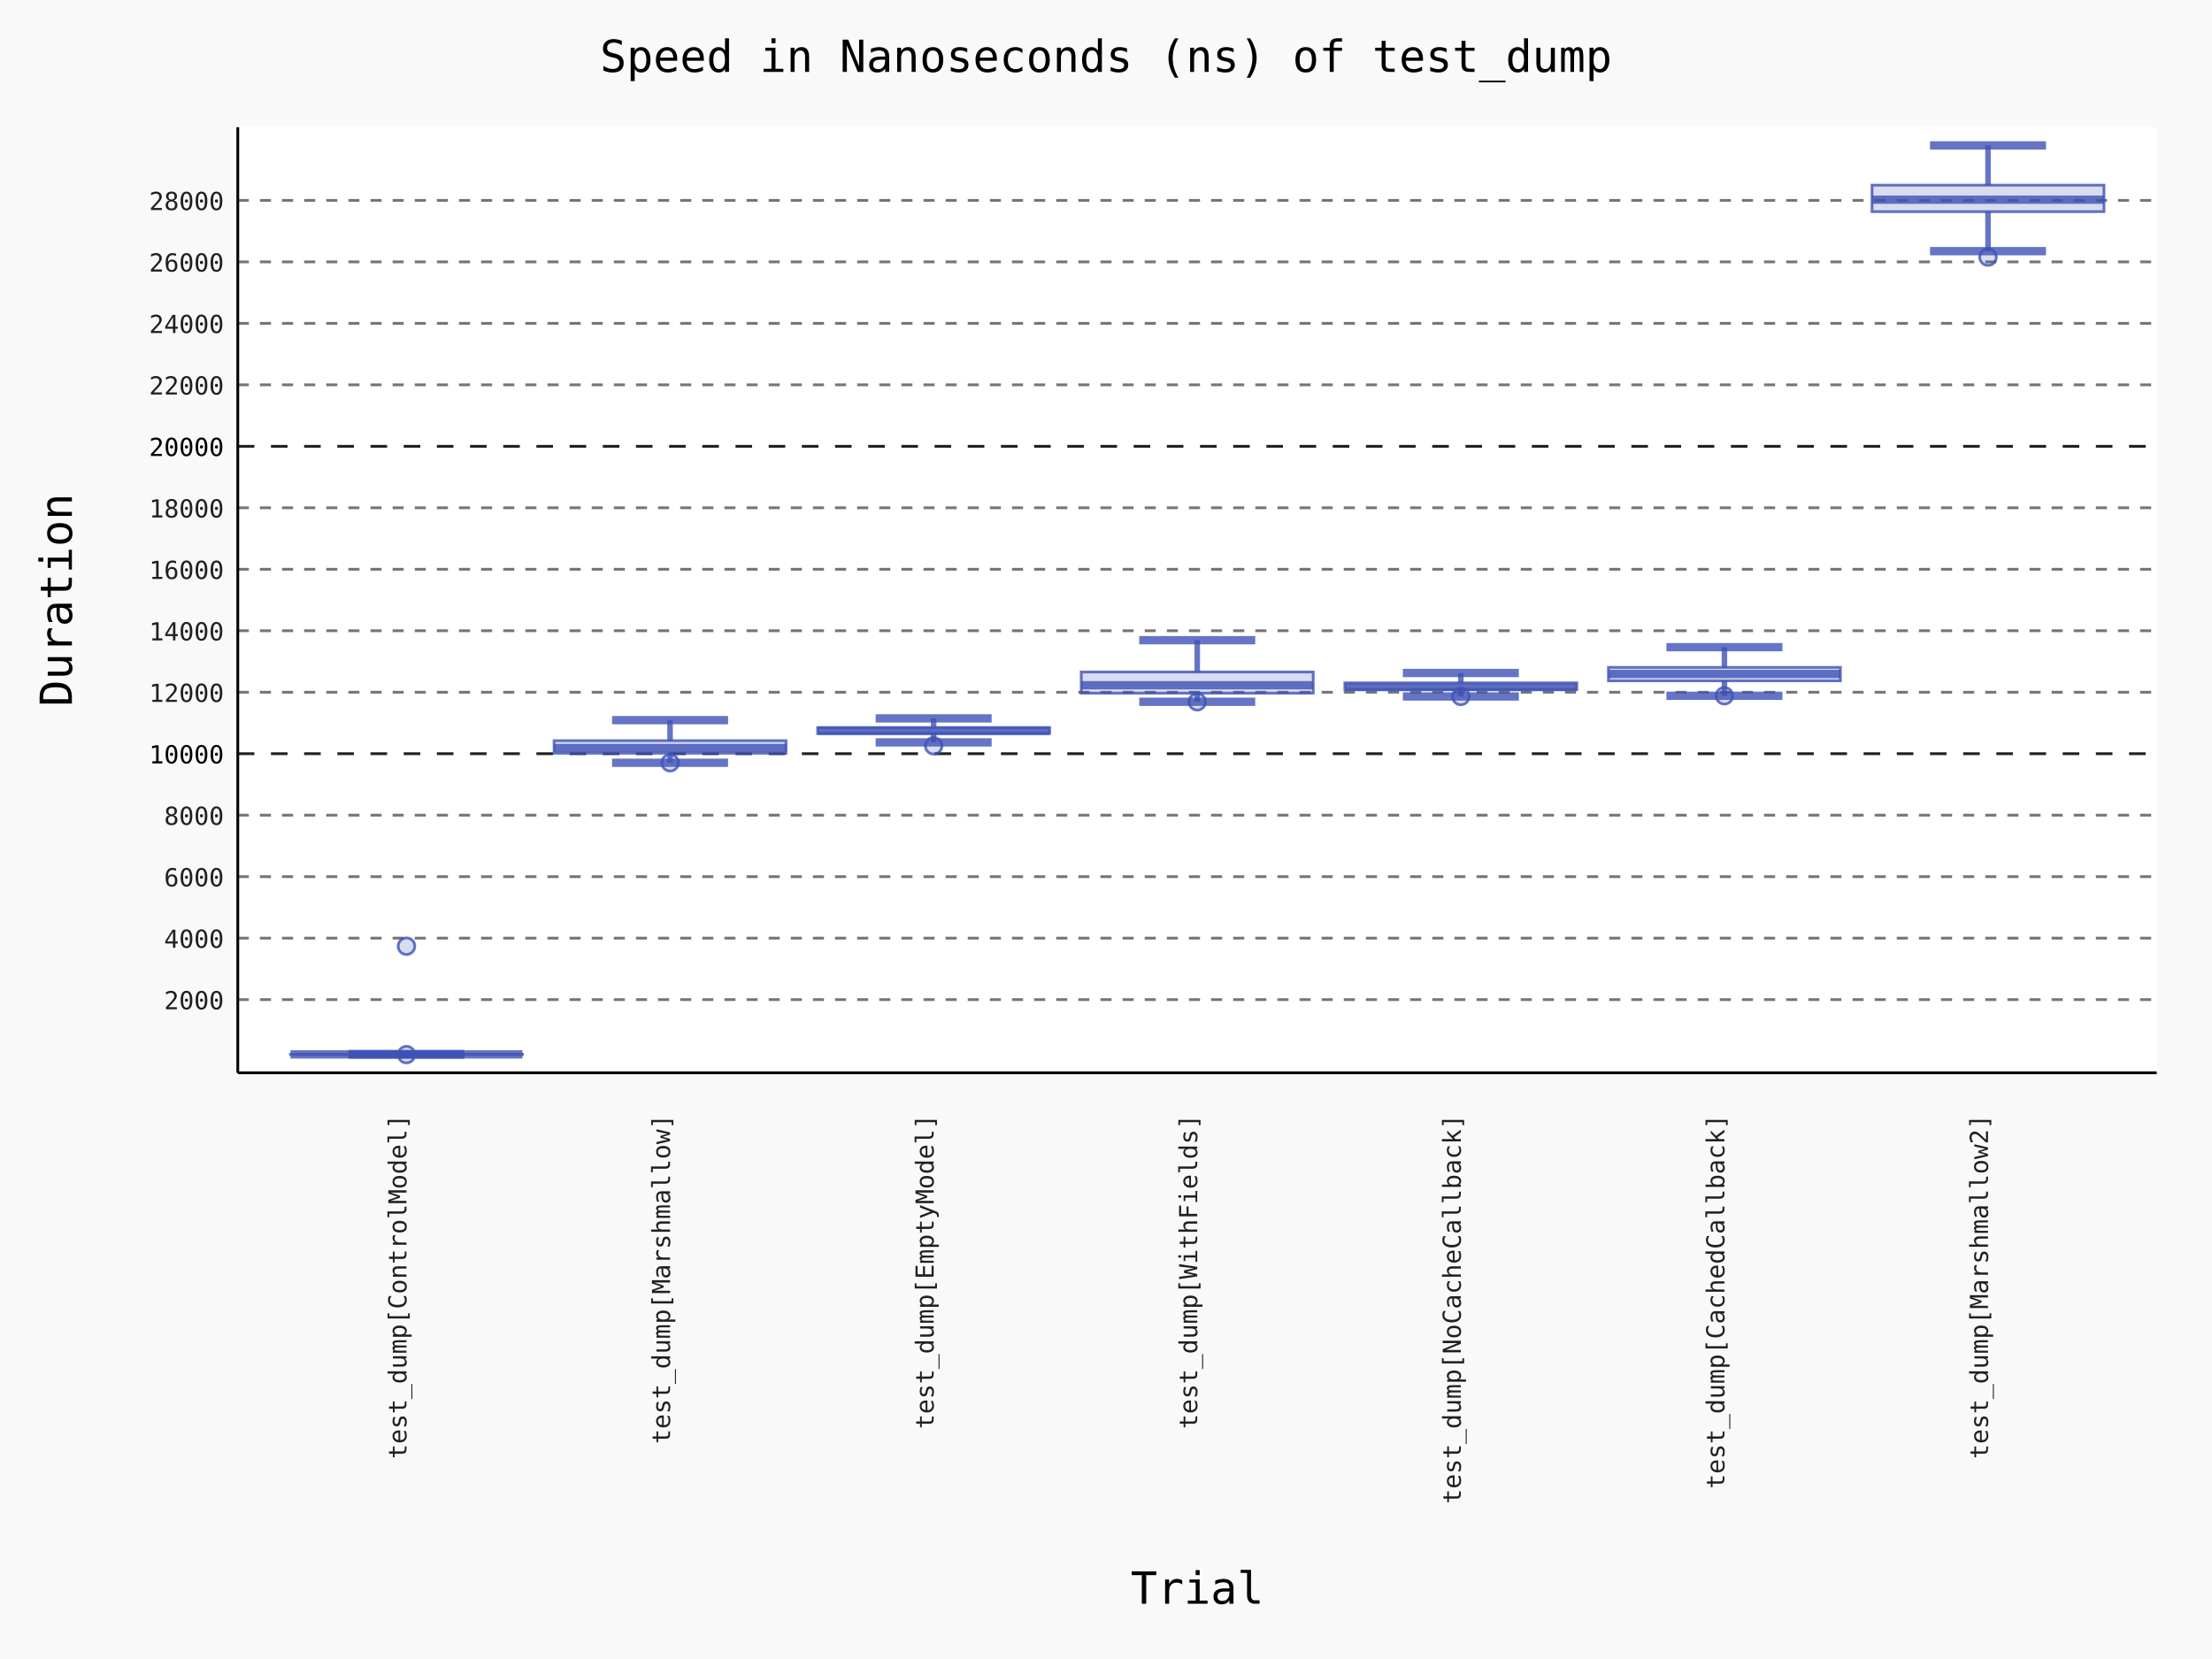
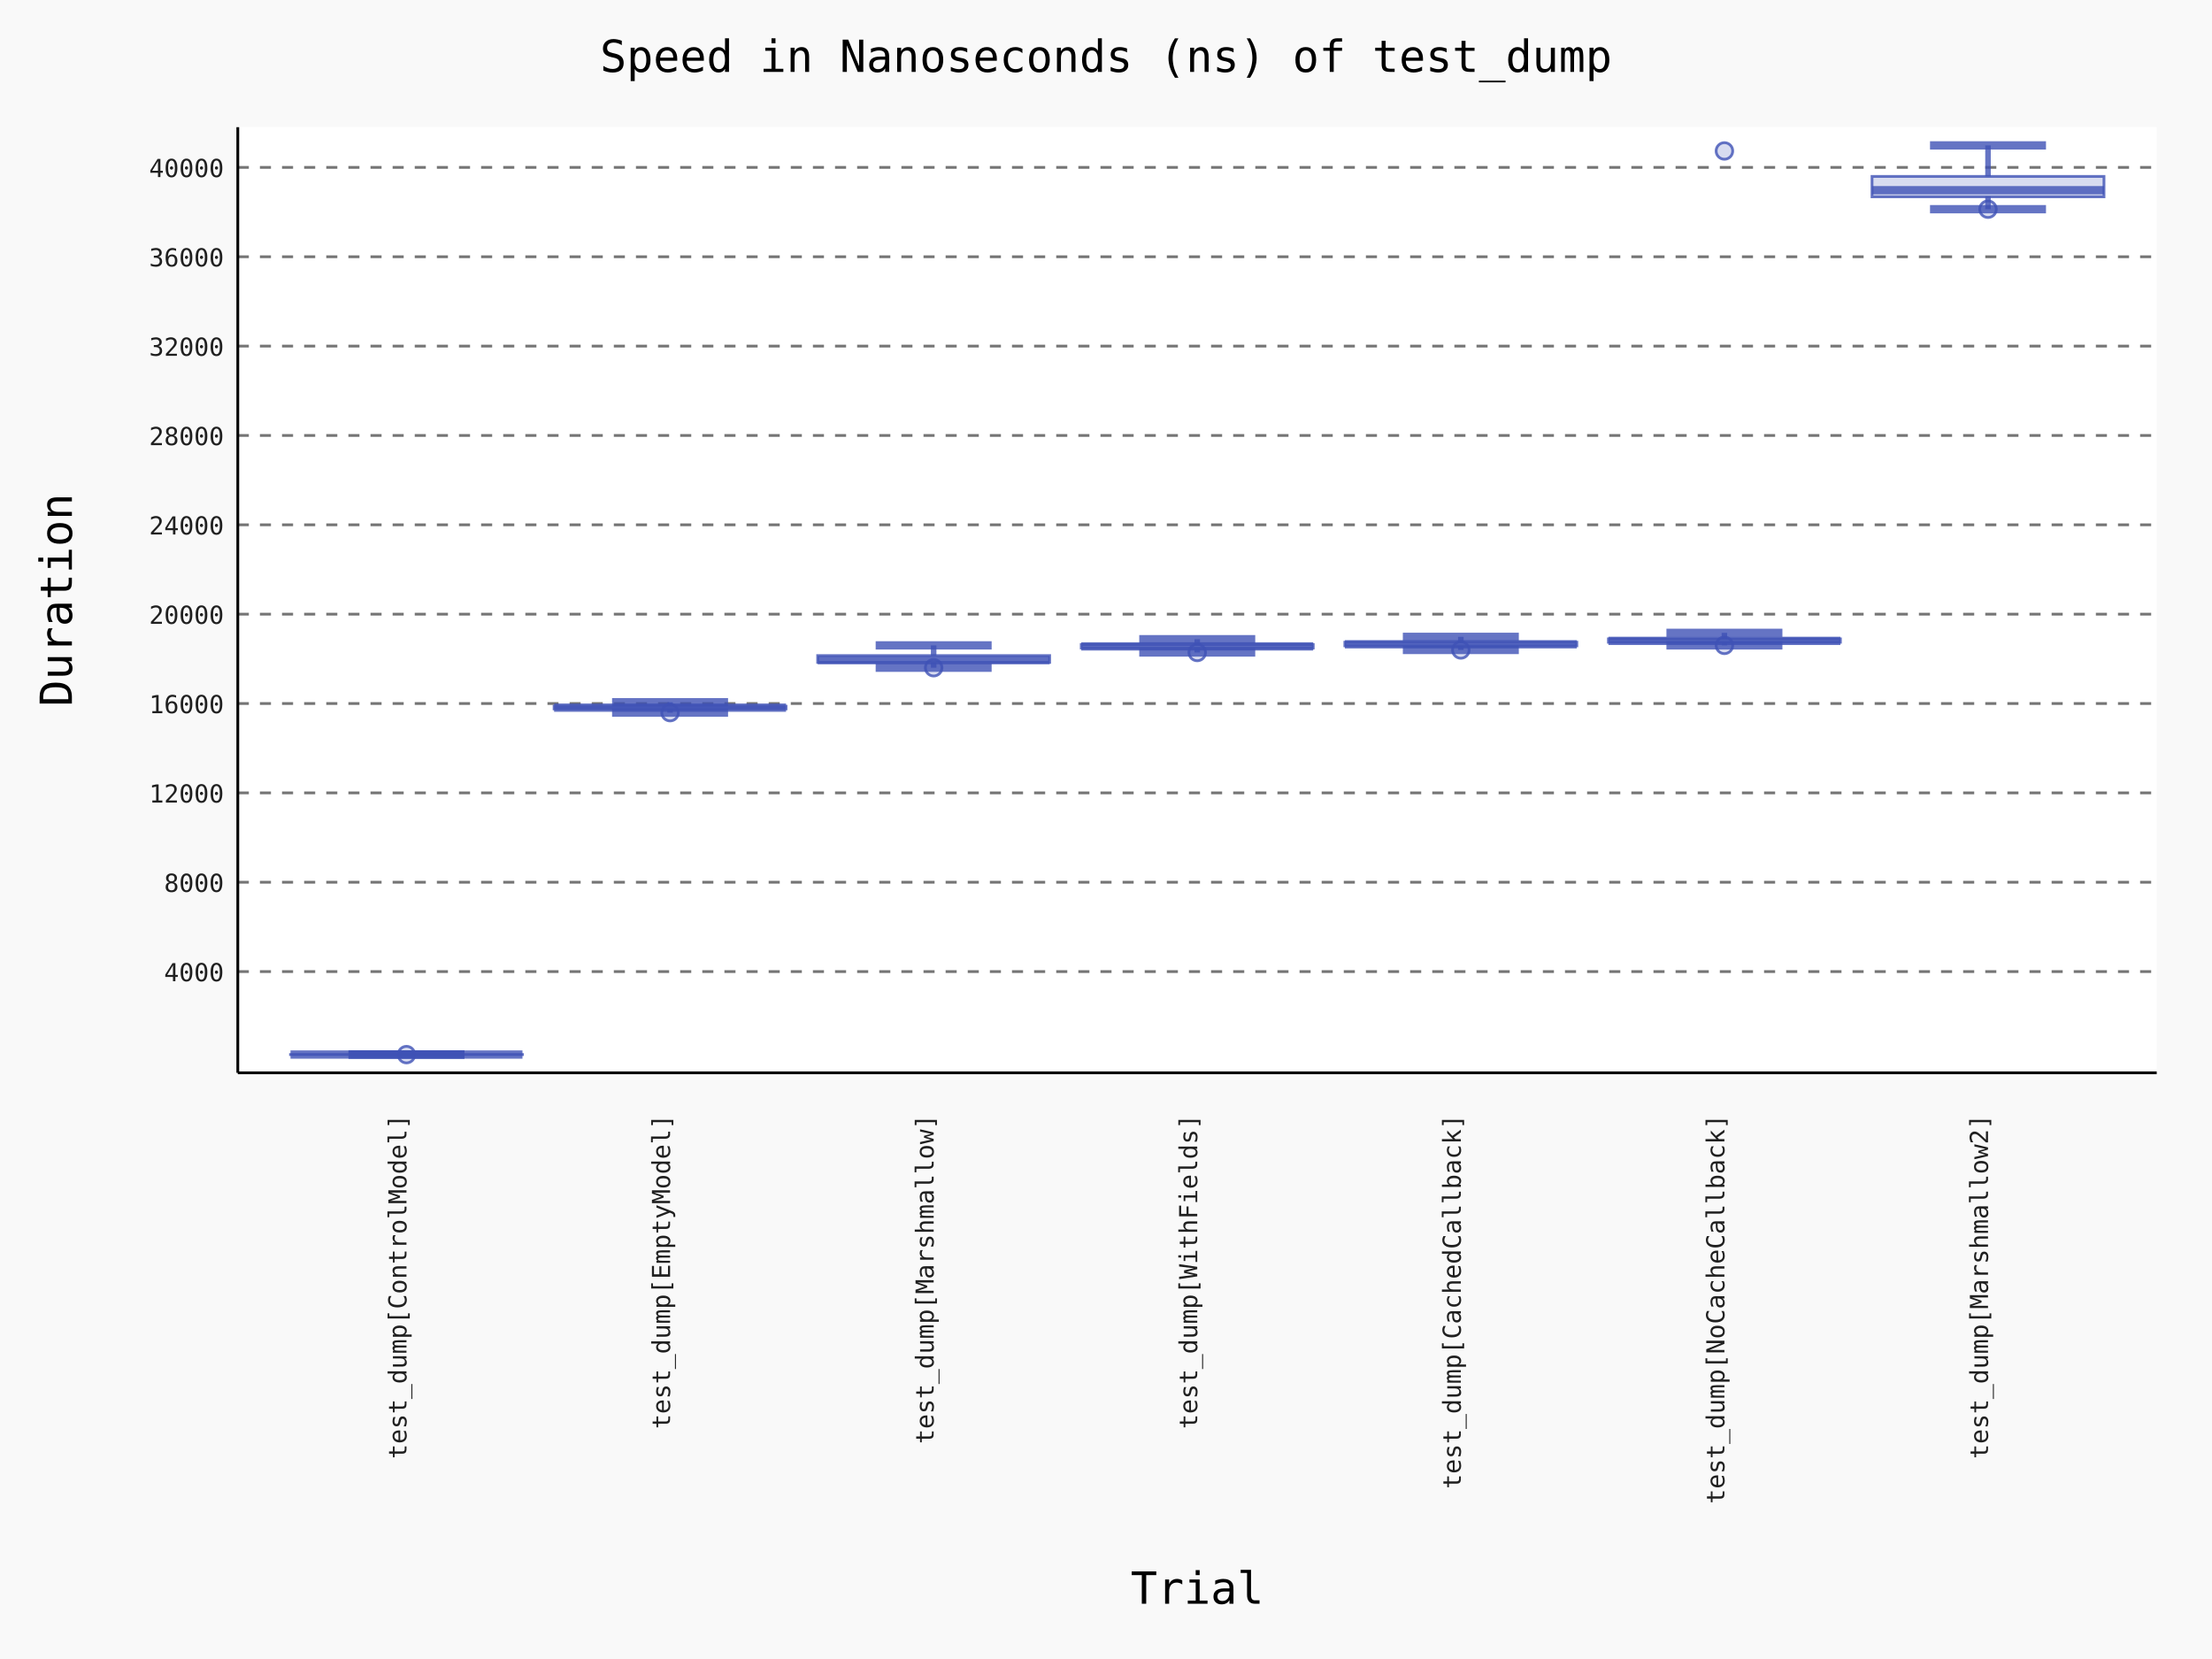
- <svg xmlns="http://www.w3.org/2000/svg" class="pygal-chart" id="chart-bc21c16a-eae9-4177-93c1-bcff5914115a" viewBox="0 0 800 600">
+ <svg xmlns="http://www.w3.org/2000/svg" class="pygal-chart" id="chart-e2c75cf5-edd8-4337-955b-d9a0d9856d8c" viewBox="0 0 800 600">
  <defs>
-     <style type="text/css">#chart-bc21c16a-eae9-4177-93c1-bcff5914115a{-webkit-user-select:none;-webkit-font-smoothing:antialiased;font-family:Consolas,"Deja Vu Sans Mono","Bitstream Vera Sans Mono","Courier New",monospace}#chart-bc21c16a-eae9-4177-93c1-bcff5914115a .title{font-family:Consolas,"Deja Vu Sans Mono","Bitstream Vera Sans Mono","Courier New",monospace;font-size:16px}#chart-bc21c16a-eae9-4177-93c1-bcff5914115a .legends .legend text{font-family:Consolas,"Deja Vu Sans Mono","Bitstream Vera Sans Mono","Courier New",monospace;font-size:14px}#chart-bc21c16a-eae9-4177-93c1-bcff5914115a .axis text{font-family:Consolas,"Deja Vu Sans Mono","Bitstream Vera Sans Mono","Courier New",monospace;font-size:10px}#chart-bc21c16a-eae9-4177-93c1-bcff5914115a .axis text.major{font-family:Consolas,"Deja Vu Sans Mono","Bitstream Vera Sans Mono","Courier New",monospace;font-size:10px}#chart-bc21c16a-eae9-4177-93c1-bcff5914115a .text-overlay text.value{font-family:Consolas,"Deja Vu Sans Mono","Bitstream Vera Sans Mono","Courier New",monospace;font-size:16px}#chart-bc21c16a-eae9-4177-93c1-bcff5914115a .text-overlay text.label{font-family:Consolas,"Deja Vu Sans Mono","Bitstream Vera Sans Mono","Courier New",monospace;font-size:10px}#chart-bc21c16a-eae9-4177-93c1-bcff5914115a .tooltip{font-family:Consolas,"Deja Vu Sans Mono","Bitstream Vera Sans Mono","Courier New",monospace;font-size:14px}#chart-bc21c16a-eae9-4177-93c1-bcff5914115a text.no_data{font-family:Consolas,"Deja Vu Sans Mono","Bitstream Vera Sans Mono","Courier New",monospace;font-size:64px}
- #chart-bc21c16a-eae9-4177-93c1-bcff5914115a{background-color:rgba(249,249,249,1)}#chart-bc21c16a-eae9-4177-93c1-bcff5914115a path,#chart-bc21c16a-eae9-4177-93c1-bcff5914115a line,#chart-bc21c16a-eae9-4177-93c1-bcff5914115a rect,#chart-bc21c16a-eae9-4177-93c1-bcff5914115a circle{-webkit-transition:150ms;-moz-transition:150ms;transition:150ms}#chart-bc21c16a-eae9-4177-93c1-bcff5914115a .graph &gt; .background{fill:rgba(249,249,249,1)}#chart-bc21c16a-eae9-4177-93c1-bcff5914115a .plot &gt; .background{fill:rgba(255,255,255,1)}#chart-bc21c16a-eae9-4177-93c1-bcff5914115a .graph{fill:rgba(0,0,0,.87)}#chart-bc21c16a-eae9-4177-93c1-bcff5914115a text.no_data{fill:rgba(0,0,0,1)}#chart-bc21c16a-eae9-4177-93c1-bcff5914115a .title{fill:rgba(0,0,0,1)}#chart-bc21c16a-eae9-4177-93c1-bcff5914115a .legends .legend text{fill:rgba(0,0,0,.87)}#chart-bc21c16a-eae9-4177-93c1-bcff5914115a .legends .legend:hover text{fill:rgba(0,0,0,1)}#chart-bc21c16a-eae9-4177-93c1-bcff5914115a .axis .line{stroke:rgba(0,0,0,1)}#chart-bc21c16a-eae9-4177-93c1-bcff5914115a .axis .guide.line{stroke:rgba(0,0,0,.54)}#chart-bc21c16a-eae9-4177-93c1-bcff5914115a .axis .major.line{stroke:rgba(0,0,0,.87)}#chart-bc21c16a-eae9-4177-93c1-bcff5914115a .axis text.major{fill:rgba(0,0,0,1)}#chart-bc21c16a-eae9-4177-93c1-bcff5914115a .axis.y .guides:hover .guide.line,#chart-bc21c16a-eae9-4177-93c1-bcff5914115a .line-graph .axis.x .guides:hover .guide.line,#chart-bc21c16a-eae9-4177-93c1-bcff5914115a .stackedline-graph .axis.x .guides:hover .guide.line,#chart-bc21c16a-eae9-4177-93c1-bcff5914115a .xy-graph .axis.x .guides:hover .guide.line{stroke:rgba(0,0,0,1)}#chart-bc21c16a-eae9-4177-93c1-bcff5914115a .axis .guides:hover text{fill:rgba(0,0,0,1)}#chart-bc21c16a-eae9-4177-93c1-bcff5914115a .reactive{fill-opacity:.7;stroke-opacity:.8}#chart-bc21c16a-eae9-4177-93c1-bcff5914115a .ci{stroke:rgba(0,0,0,.87)}#chart-bc21c16a-eae9-4177-93c1-bcff5914115a .reactive.active,#chart-bc21c16a-eae9-4177-93c1-bcff5914115a .active .reactive{fill-opacity:.8;stroke-opacity:.9;stroke-width:4}#chart-bc21c16a-eae9-4177-93c1-bcff5914115a .ci .reactive.active{stroke-width:1.5}#chart-bc21c16a-eae9-4177-93c1-bcff5914115a .series text{fill:rgba(0,0,0,1)}#chart-bc21c16a-eae9-4177-93c1-bcff5914115a .tooltip rect{fill:rgba(255,255,255,1);stroke:rgba(0,0,0,1);-webkit-transition:opacity 150ms;-moz-transition:opacity 150ms;transition:opacity 150ms}#chart-bc21c16a-eae9-4177-93c1-bcff5914115a .tooltip .label{fill:rgba(0,0,0,.87)}#chart-bc21c16a-eae9-4177-93c1-bcff5914115a .tooltip .label{fill:rgba(0,0,0,.87)}#chart-bc21c16a-eae9-4177-93c1-bcff5914115a .tooltip .legend{font-size:.8em;fill:rgba(0,0,0,.54)}#chart-bc21c16a-eae9-4177-93c1-bcff5914115a .tooltip .x_label{font-size:.6em;fill:rgba(0,0,0,1)}#chart-bc21c16a-eae9-4177-93c1-bcff5914115a .tooltip .xlink{font-size:.5em;text-decoration:underline}#chart-bc21c16a-eae9-4177-93c1-bcff5914115a .tooltip .value{font-size:1.5em}#chart-bc21c16a-eae9-4177-93c1-bcff5914115a .bound{font-size:.5em}#chart-bc21c16a-eae9-4177-93c1-bcff5914115a .max-value{font-size:.75em;fill:rgba(0,0,0,.54)}#chart-bc21c16a-eae9-4177-93c1-bcff5914115a .map-element{fill:rgba(255,255,255,1);stroke:rgba(0,0,0,.54) !important}#chart-bc21c16a-eae9-4177-93c1-bcff5914115a .map-element .reactive{fill-opacity:inherit;stroke-opacity:inherit}#chart-bc21c16a-eae9-4177-93c1-bcff5914115a .color-0,#chart-bc21c16a-eae9-4177-93c1-bcff5914115a .color-0 a:visited{stroke:#3F51B5;fill:#3F51B5}#chart-bc21c16a-eae9-4177-93c1-bcff5914115a .color-1,#chart-bc21c16a-eae9-4177-93c1-bcff5914115a .color-1 a:visited{stroke:#3F51B5;fill:#3F51B5}#chart-bc21c16a-eae9-4177-93c1-bcff5914115a .color-2,#chart-bc21c16a-eae9-4177-93c1-bcff5914115a .color-2 a:visited{stroke:#3F51B5;fill:#3F51B5}#chart-bc21c16a-eae9-4177-93c1-bcff5914115a .color-3,#chart-bc21c16a-eae9-4177-93c1-bcff5914115a .color-3 a:visited{stroke:#3F51B5;fill:#3F51B5}#chart-bc21c16a-eae9-4177-93c1-bcff5914115a .color-4,#chart-bc21c16a-eae9-4177-93c1-bcff5914115a .color-4 a:visited{stroke:#3F51B5;fill:#3F51B5}#chart-bc21c16a-eae9-4177-93c1-bcff5914115a .color-5,#chart-bc21c16a-eae9-4177-93c1-bcff5914115a .color-5 a:visited{stroke:#3F51B5;fill:#3F51B5}#chart-bc21c16a-eae9-4177-93c1-bcff5914115a .color-6,#chart-bc21c16a-eae9-4177-93c1-bcff5914115a .color-6 a:visited{stroke:#3F51B5;fill:#3F51B5}#chart-bc21c16a-eae9-4177-93c1-bcff5914115a .text-overlay .color-0 text{fill:black}#chart-bc21c16a-eae9-4177-93c1-bcff5914115a .text-overlay .color-1 text{fill:black}#chart-bc21c16a-eae9-4177-93c1-bcff5914115a .text-overlay .color-2 text{fill:black}#chart-bc21c16a-eae9-4177-93c1-bcff5914115a .text-overlay .color-3 text{fill:black}#chart-bc21c16a-eae9-4177-93c1-bcff5914115a .text-overlay .color-4 text{fill:black}#chart-bc21c16a-eae9-4177-93c1-bcff5914115a .text-overlay .color-5 text{fill:black}#chart-bc21c16a-eae9-4177-93c1-bcff5914115a .text-overlay .color-6 text{fill:black}
- #chart-bc21c16a-eae9-4177-93c1-bcff5914115a text.no_data{text-anchor:middle}#chart-bc21c16a-eae9-4177-93c1-bcff5914115a .guide.line{fill:none}#chart-bc21c16a-eae9-4177-93c1-bcff5914115a .centered{text-anchor:middle}#chart-bc21c16a-eae9-4177-93c1-bcff5914115a .title{text-anchor:middle}#chart-bc21c16a-eae9-4177-93c1-bcff5914115a .legends .legend text{fill-opacity:1}#chart-bc21c16a-eae9-4177-93c1-bcff5914115a .axis.x text{text-anchor:middle}#chart-bc21c16a-eae9-4177-93c1-bcff5914115a .axis.x:not(.web) text[transform]{text-anchor:start}#chart-bc21c16a-eae9-4177-93c1-bcff5914115a .axis.x:not(.web) text[transform].backwards{text-anchor:end}#chart-bc21c16a-eae9-4177-93c1-bcff5914115a .axis.y text{text-anchor:end}#chart-bc21c16a-eae9-4177-93c1-bcff5914115a .axis.y text[transform].backwards{text-anchor:start}#chart-bc21c16a-eae9-4177-93c1-bcff5914115a .axis.y2 text{text-anchor:start}#chart-bc21c16a-eae9-4177-93c1-bcff5914115a .axis.y2 text[transform].backwards{text-anchor:end}#chart-bc21c16a-eae9-4177-93c1-bcff5914115a .axis .guide.line{stroke-dasharray:4,4}#chart-bc21c16a-eae9-4177-93c1-bcff5914115a .axis .major.guide.line{stroke-dasharray:6,6}#chart-bc21c16a-eae9-4177-93c1-bcff5914115a .horizontal .axis.y .guide.line,#chart-bc21c16a-eae9-4177-93c1-bcff5914115a .horizontal .axis.y2 .guide.line,#chart-bc21c16a-eae9-4177-93c1-bcff5914115a .vertical .axis.x .guide.line{opacity:0}#chart-bc21c16a-eae9-4177-93c1-bcff5914115a .horizontal .axis.always_show .guide.line,#chart-bc21c16a-eae9-4177-93c1-bcff5914115a .vertical .axis.always_show .guide.line{opacity:1 !important}#chart-bc21c16a-eae9-4177-93c1-bcff5914115a .axis.y .guides:hover .guide.line,#chart-bc21c16a-eae9-4177-93c1-bcff5914115a .axis.y2 .guides:hover .guide.line,#chart-bc21c16a-eae9-4177-93c1-bcff5914115a .axis.x .guides:hover .guide.line{opacity:1}#chart-bc21c16a-eae9-4177-93c1-bcff5914115a .axis .guides:hover text{opacity:1}#chart-bc21c16a-eae9-4177-93c1-bcff5914115a .nofill{fill:none}#chart-bc21c16a-eae9-4177-93c1-bcff5914115a .subtle-fill{fill-opacity:.2}#chart-bc21c16a-eae9-4177-93c1-bcff5914115a .dot{stroke-width:1px;fill-opacity:1}#chart-bc21c16a-eae9-4177-93c1-bcff5914115a .dot.active{stroke-width:5px}#chart-bc21c16a-eae9-4177-93c1-bcff5914115a .dot.negative{fill:transparent}#chart-bc21c16a-eae9-4177-93c1-bcff5914115a text,#chart-bc21c16a-eae9-4177-93c1-bcff5914115a tspan{stroke:none !important}#chart-bc21c16a-eae9-4177-93c1-bcff5914115a .series text.active{opacity:1}#chart-bc21c16a-eae9-4177-93c1-bcff5914115a .tooltip rect{fill-opacity:.95;stroke-width:.5}#chart-bc21c16a-eae9-4177-93c1-bcff5914115a .tooltip text{fill-opacity:1}#chart-bc21c16a-eae9-4177-93c1-bcff5914115a .showable{visibility:hidden}#chart-bc21c16a-eae9-4177-93c1-bcff5914115a .showable.shown{visibility:visible}#chart-bc21c16a-eae9-4177-93c1-bcff5914115a .gauge-background{fill:rgba(229,229,229,1);stroke:none}#chart-bc21c16a-eae9-4177-93c1-bcff5914115a .bg-lines{stroke:rgba(249,249,249,1);stroke-width:2px}
+     <style type="text/css">#chart-e2c75cf5-edd8-4337-955b-d9a0d9856d8c{-webkit-user-select:none;-webkit-font-smoothing:antialiased;font-family:Consolas,"Deja Vu Sans Mono","Bitstream Vera Sans Mono","Courier New",monospace}#chart-e2c75cf5-edd8-4337-955b-d9a0d9856d8c .title{font-family:Consolas,"Deja Vu Sans Mono","Bitstream Vera Sans Mono","Courier New",monospace;font-size:16px}#chart-e2c75cf5-edd8-4337-955b-d9a0d9856d8c .legends .legend text{font-family:Consolas,"Deja Vu Sans Mono","Bitstream Vera Sans Mono","Courier New",monospace;font-size:14px}#chart-e2c75cf5-edd8-4337-955b-d9a0d9856d8c .axis text{font-family:Consolas,"Deja Vu Sans Mono","Bitstream Vera Sans Mono","Courier New",monospace;font-size:10px}#chart-e2c75cf5-edd8-4337-955b-d9a0d9856d8c .axis text.major{font-family:Consolas,"Deja Vu Sans Mono","Bitstream Vera Sans Mono","Courier New",monospace;font-size:10px}#chart-e2c75cf5-edd8-4337-955b-d9a0d9856d8c .text-overlay text.value{font-family:Consolas,"Deja Vu Sans Mono","Bitstream Vera Sans Mono","Courier New",monospace;font-size:16px}#chart-e2c75cf5-edd8-4337-955b-d9a0d9856d8c .text-overlay text.label{font-family:Consolas,"Deja Vu Sans Mono","Bitstream Vera Sans Mono","Courier New",monospace;font-size:10px}#chart-e2c75cf5-edd8-4337-955b-d9a0d9856d8c .tooltip{font-family:Consolas,"Deja Vu Sans Mono","Bitstream Vera Sans Mono","Courier New",monospace;font-size:14px}#chart-e2c75cf5-edd8-4337-955b-d9a0d9856d8c text.no_data{font-family:Consolas,"Deja Vu Sans Mono","Bitstream Vera Sans Mono","Courier New",monospace;font-size:64px}
+ #chart-e2c75cf5-edd8-4337-955b-d9a0d9856d8c{background-color:rgba(249,249,249,1)}#chart-e2c75cf5-edd8-4337-955b-d9a0d9856d8c path,#chart-e2c75cf5-edd8-4337-955b-d9a0d9856d8c line,#chart-e2c75cf5-edd8-4337-955b-d9a0d9856d8c rect,#chart-e2c75cf5-edd8-4337-955b-d9a0d9856d8c circle{-webkit-transition:150ms;-moz-transition:150ms;transition:150ms}#chart-e2c75cf5-edd8-4337-955b-d9a0d9856d8c .graph &gt; .background{fill:rgba(249,249,249,1)}#chart-e2c75cf5-edd8-4337-955b-d9a0d9856d8c .plot &gt; .background{fill:rgba(255,255,255,1)}#chart-e2c75cf5-edd8-4337-955b-d9a0d9856d8c .graph{fill:rgba(0,0,0,.87)}#chart-e2c75cf5-edd8-4337-955b-d9a0d9856d8c text.no_data{fill:rgba(0,0,0,1)}#chart-e2c75cf5-edd8-4337-955b-d9a0d9856d8c .title{fill:rgba(0,0,0,1)}#chart-e2c75cf5-edd8-4337-955b-d9a0d9856d8c .legends .legend text{fill:rgba(0,0,0,.87)}#chart-e2c75cf5-edd8-4337-955b-d9a0d9856d8c .legends .legend:hover text{fill:rgba(0,0,0,1)}#chart-e2c75cf5-edd8-4337-955b-d9a0d9856d8c .axis .line{stroke:rgba(0,0,0,1)}#chart-e2c75cf5-edd8-4337-955b-d9a0d9856d8c .axis .guide.line{stroke:rgba(0,0,0,.54)}#chart-e2c75cf5-edd8-4337-955b-d9a0d9856d8c .axis .major.line{stroke:rgba(0,0,0,.87)}#chart-e2c75cf5-edd8-4337-955b-d9a0d9856d8c .axis text.major{fill:rgba(0,0,0,1)}#chart-e2c75cf5-edd8-4337-955b-d9a0d9856d8c .axis.y .guides:hover .guide.line,#chart-e2c75cf5-edd8-4337-955b-d9a0d9856d8c .line-graph .axis.x .guides:hover .guide.line,#chart-e2c75cf5-edd8-4337-955b-d9a0d9856d8c .stackedline-graph .axis.x .guides:hover .guide.line,#chart-e2c75cf5-edd8-4337-955b-d9a0d9856d8c .xy-graph .axis.x .guides:hover .guide.line{stroke:rgba(0,0,0,1)}#chart-e2c75cf5-edd8-4337-955b-d9a0d9856d8c .axis .guides:hover text{fill:rgba(0,0,0,1)}#chart-e2c75cf5-edd8-4337-955b-d9a0d9856d8c .reactive{fill-opacity:.7;stroke-opacity:.8}#chart-e2c75cf5-edd8-4337-955b-d9a0d9856d8c .ci{stroke:rgba(0,0,0,.87)}#chart-e2c75cf5-edd8-4337-955b-d9a0d9856d8c .reactive.active,#chart-e2c75cf5-edd8-4337-955b-d9a0d9856d8c .active .reactive{fill-opacity:.8;stroke-opacity:.9;stroke-width:4}#chart-e2c75cf5-edd8-4337-955b-d9a0d9856d8c .ci .reactive.active{stroke-width:1.5}#chart-e2c75cf5-edd8-4337-955b-d9a0d9856d8c .series text{fill:rgba(0,0,0,1)}#chart-e2c75cf5-edd8-4337-955b-d9a0d9856d8c .tooltip rect{fill:rgba(255,255,255,1);stroke:rgba(0,0,0,1);-webkit-transition:opacity 150ms;-moz-transition:opacity 150ms;transition:opacity 150ms}#chart-e2c75cf5-edd8-4337-955b-d9a0d9856d8c .tooltip .label{fill:rgba(0,0,0,.87)}#chart-e2c75cf5-edd8-4337-955b-d9a0d9856d8c .tooltip .label{fill:rgba(0,0,0,.87)}#chart-e2c75cf5-edd8-4337-955b-d9a0d9856d8c .tooltip .legend{font-size:.8em;fill:rgba(0,0,0,.54)}#chart-e2c75cf5-edd8-4337-955b-d9a0d9856d8c .tooltip .x_label{font-size:.6em;fill:rgba(0,0,0,1)}#chart-e2c75cf5-edd8-4337-955b-d9a0d9856d8c .tooltip .xlink{font-size:.5em;text-decoration:underline}#chart-e2c75cf5-edd8-4337-955b-d9a0d9856d8c .tooltip .value{font-size:1.5em}#chart-e2c75cf5-edd8-4337-955b-d9a0d9856d8c .bound{font-size:.5em}#chart-e2c75cf5-edd8-4337-955b-d9a0d9856d8c .max-value{font-size:.75em;fill:rgba(0,0,0,.54)}#chart-e2c75cf5-edd8-4337-955b-d9a0d9856d8c .map-element{fill:rgba(255,255,255,1);stroke:rgba(0,0,0,.54) !important}#chart-e2c75cf5-edd8-4337-955b-d9a0d9856d8c .map-element .reactive{fill-opacity:inherit;stroke-opacity:inherit}#chart-e2c75cf5-edd8-4337-955b-d9a0d9856d8c .color-0,#chart-e2c75cf5-edd8-4337-955b-d9a0d9856d8c .color-0 a:visited{stroke:#3F51B5;fill:#3F51B5}#chart-e2c75cf5-edd8-4337-955b-d9a0d9856d8c .color-1,#chart-e2c75cf5-edd8-4337-955b-d9a0d9856d8c .color-1 a:visited{stroke:#3F51B5;fill:#3F51B5}#chart-e2c75cf5-edd8-4337-955b-d9a0d9856d8c .color-2,#chart-e2c75cf5-edd8-4337-955b-d9a0d9856d8c .color-2 a:visited{stroke:#3F51B5;fill:#3F51B5}#chart-e2c75cf5-edd8-4337-955b-d9a0d9856d8c .color-3,#chart-e2c75cf5-edd8-4337-955b-d9a0d9856d8c .color-3 a:visited{stroke:#3F51B5;fill:#3F51B5}#chart-e2c75cf5-edd8-4337-955b-d9a0d9856d8c .color-4,#chart-e2c75cf5-edd8-4337-955b-d9a0d9856d8c .color-4 a:visited{stroke:#3F51B5;fill:#3F51B5}#chart-e2c75cf5-edd8-4337-955b-d9a0d9856d8c .color-5,#chart-e2c75cf5-edd8-4337-955b-d9a0d9856d8c .color-5 a:visited{stroke:#3F51B5;fill:#3F51B5}#chart-e2c75cf5-edd8-4337-955b-d9a0d9856d8c .color-6,#chart-e2c75cf5-edd8-4337-955b-d9a0d9856d8c .color-6 a:visited{stroke:#3F51B5;fill:#3F51B5}#chart-e2c75cf5-edd8-4337-955b-d9a0d9856d8c .text-overlay .color-0 text{fill:black}#chart-e2c75cf5-edd8-4337-955b-d9a0d9856d8c .text-overlay .color-1 text{fill:black}#chart-e2c75cf5-edd8-4337-955b-d9a0d9856d8c .text-overlay .color-2 text{fill:black}#chart-e2c75cf5-edd8-4337-955b-d9a0d9856d8c .text-overlay .color-3 text{fill:black}#chart-e2c75cf5-edd8-4337-955b-d9a0d9856d8c .text-overlay .color-4 text{fill:black}#chart-e2c75cf5-edd8-4337-955b-d9a0d9856d8c .text-overlay .color-5 text{fill:black}#chart-e2c75cf5-edd8-4337-955b-d9a0d9856d8c .text-overlay .color-6 text{fill:black}
+ #chart-e2c75cf5-edd8-4337-955b-d9a0d9856d8c text.no_data{text-anchor:middle}#chart-e2c75cf5-edd8-4337-955b-d9a0d9856d8c .guide.line{fill:none}#chart-e2c75cf5-edd8-4337-955b-d9a0d9856d8c .centered{text-anchor:middle}#chart-e2c75cf5-edd8-4337-955b-d9a0d9856d8c .title{text-anchor:middle}#chart-e2c75cf5-edd8-4337-955b-d9a0d9856d8c .legends .legend text{fill-opacity:1}#chart-e2c75cf5-edd8-4337-955b-d9a0d9856d8c .axis.x text{text-anchor:middle}#chart-e2c75cf5-edd8-4337-955b-d9a0d9856d8c .axis.x:not(.web) text[transform]{text-anchor:start}#chart-e2c75cf5-edd8-4337-955b-d9a0d9856d8c .axis.x:not(.web) text[transform].backwards{text-anchor:end}#chart-e2c75cf5-edd8-4337-955b-d9a0d9856d8c .axis.y text{text-anchor:end}#chart-e2c75cf5-edd8-4337-955b-d9a0d9856d8c .axis.y text[transform].backwards{text-anchor:start}#chart-e2c75cf5-edd8-4337-955b-d9a0d9856d8c .axis.y2 text{text-anchor:start}#chart-e2c75cf5-edd8-4337-955b-d9a0d9856d8c .axis.y2 text[transform].backwards{text-anchor:end}#chart-e2c75cf5-edd8-4337-955b-d9a0d9856d8c .axis .guide.line{stroke-dasharray:4,4}#chart-e2c75cf5-edd8-4337-955b-d9a0d9856d8c .axis .major.guide.line{stroke-dasharray:6,6}#chart-e2c75cf5-edd8-4337-955b-d9a0d9856d8c .horizontal .axis.y .guide.line,#chart-e2c75cf5-edd8-4337-955b-d9a0d9856d8c .horizontal .axis.y2 .guide.line,#chart-e2c75cf5-edd8-4337-955b-d9a0d9856d8c .vertical .axis.x .guide.line{opacity:0}#chart-e2c75cf5-edd8-4337-955b-d9a0d9856d8c .horizontal .axis.always_show .guide.line,#chart-e2c75cf5-edd8-4337-955b-d9a0d9856d8c .vertical .axis.always_show .guide.line{opacity:1 !important}#chart-e2c75cf5-edd8-4337-955b-d9a0d9856d8c .axis.y .guides:hover .guide.line,#chart-e2c75cf5-edd8-4337-955b-d9a0d9856d8c .axis.y2 .guides:hover .guide.line,#chart-e2c75cf5-edd8-4337-955b-d9a0d9856d8c .axis.x .guides:hover .guide.line{opacity:1}#chart-e2c75cf5-edd8-4337-955b-d9a0d9856d8c .axis .guides:hover text{opacity:1}#chart-e2c75cf5-edd8-4337-955b-d9a0d9856d8c .nofill{fill:none}#chart-e2c75cf5-edd8-4337-955b-d9a0d9856d8c .subtle-fill{fill-opacity:.2}#chart-e2c75cf5-edd8-4337-955b-d9a0d9856d8c .dot{stroke-width:1px;fill-opacity:1}#chart-e2c75cf5-edd8-4337-955b-d9a0d9856d8c .dot.active{stroke-width:5px}#chart-e2c75cf5-edd8-4337-955b-d9a0d9856d8c .dot.negative{fill:transparent}#chart-e2c75cf5-edd8-4337-955b-d9a0d9856d8c text,#chart-e2c75cf5-edd8-4337-955b-d9a0d9856d8c tspan{stroke:none !important}#chart-e2c75cf5-edd8-4337-955b-d9a0d9856d8c .series text.active{opacity:1}#chart-e2c75cf5-edd8-4337-955b-d9a0d9856d8c .tooltip rect{fill-opacity:.95;stroke-width:.5}#chart-e2c75cf5-edd8-4337-955b-d9a0d9856d8c .tooltip text{fill-opacity:1}#chart-e2c75cf5-edd8-4337-955b-d9a0d9856d8c .showable{visibility:hidden}#chart-e2c75cf5-edd8-4337-955b-d9a0d9856d8c .showable.shown{visibility:visible}#chart-e2c75cf5-edd8-4337-955b-d9a0d9856d8c .gauge-background{fill:rgba(229,229,229,1);stroke:none}#chart-e2c75cf5-edd8-4337-955b-d9a0d9856d8c .bg-lines{stroke:rgba(249,249,249,1);stroke-width:2px}
.tooltip .value{font-size:1em !important}.axis text{font-size:9px !important}</style>
  </defs>
  <g class="graph custombox-graph vertical">
    <rect class="background" height="600" width="800" x="0" y="0" />
    <g class="plot" transform="translate(86, 46)">
      <rect class="background" height="342.0" width="694.0" x="0" y="0" />
      <g class="axis y always_show">
        <path class="line" d="M0 342 h694" />
        <g class="guides">
-           <path class="guide line" d="M0 315.523 h694" />
-           <text class="" x="-5" y="319.023">2000</text>
-         </g>
-         <g class="guides">
-           <path class="guide line" d="M0 293.289 h694" />
-           <text class="" x="-5" y="296.789">4000</text>
-         </g>
-         <g class="guides">
-           <path class="guide line" d="M0 271.055 h694" />
-           <text class="" x="-5" y="274.555">6000</text>
-         </g>
-         <g class="guides">
-           <path class="guide line" d="M0 248.82 h694" />
-           <text class="" x="-5" y="252.32">8000</text>
-         </g>
-         <g class="guides">
-           <path class="major guide line" d="M0 226.586 h694" />
-           <text class="major" x="-5" y="230.086">10000</text>
-         </g>
-         <g class="guides">
-           <path class="guide line" d="M0 204.352 h694" />
-           <text class="" x="-5" y="207.852">12000</text>
-         </g>
-         <g class="guides">
-           <path class="guide line" d="M0 182.117 h694" />
-           <text class="" x="-5" y="185.617">14000</text>
-         </g>
-         <g class="guides">
-           <path class="guide line" d="M0 159.883 h694" />
-           <text class="" x="-5" y="163.383">16000</text>
-         </g>
-         <g class="guides">
-           <path class="guide line" d="M0 137.648 h694" />
-           <text class="" x="-5" y="141.148">18000</text>
-         </g>
-         <g class="guides">
-           <path class="major guide line" d="M0 115.414 h694" />
-           <text class="major" x="-5" y="118.914">20000</text>
-         </g>
-         <g class="guides">
-           <path class="guide line" d="M0 93.18 h694" />
-           <text class="" x="-5" y="96.68">22000</text>
-         </g>
-         <g class="guides">
-           <path class="guide line" d="M0 70.945 h694" />
-           <text class="" x="-5" y="74.445">24000</text>
-         </g>
-         <g class="guides">
-           <path class="guide line" d="M0 48.711 h694" />
-           <text class="" x="-5" y="52.211">26000</text>
-         </g>
-         <g class="guides">
-           <path class="guide line" d="M0 26.477 h694" />
-           <text class="" x="-5" y="29.977">28000</text>
+           <path class="guide line" d="M0 305.385 h694" />
+           <text class="" x="-5" y="308.885">4000</text>
+         </g>
+         <g class="guides">
+           <path class="guide line" d="M0 273.07 h694" />
+           <text class="" x="-5" y="276.57">8000</text>
+         </g>
+         <g class="guides">
+           <path class="guide line" d="M0 240.754 h694" />
+           <text class="" x="-5" y="244.254">12000</text>
+         </g>
+         <g class="guides">
+           <path class="guide line" d="M0 208.438 h694" />
+           <text class="" x="-5" y="211.938">16000</text>
+         </g>
+         <g class="guides">
+           <path class="guide line" d="M0 176.122 h694" />
+           <text class="" x="-5" y="179.622">20000</text>
+         </g>
+         <g class="guides">
+           <path class="guide line" d="M0 143.806 h694" />
+           <text class="" x="-5" y="147.306">24000</text>
+         </g>
+         <g class="guides">
+           <path class="guide line" d="M0 111.49 h694" />
+           <text class="" x="-5" y="114.99">28000</text>
+         </g>
+         <g class="guides">
+           <path class="guide line" d="M0 79.174 h694" />
+           <text class="" x="-5" y="82.674">32000</text>
+         </g>
+         <g class="guides">
+           <path class="guide line" d="M0 46.859 h694" />
+           <text class="" x="-5" y="50.359">36000</text>
+         </g>
+         <g class="guides">
+           <path class="guide line" d="M0 14.543 h694" />
+           <text class="" x="-5" y="18.043">40000</text>
        </g>
      </g>
      <g class="axis x">
        <path class="line" d="M0 0 v342" />
        <g class="guides">
          <path class="guide line" d="M61.011 0 v342" />
          <text class="backwards" transform="rotate(270 61.01099 357)" x="61.011" y="357.0">test_dump[ControlModel]</text>
        </g>
        <g class="guides">
          <path class="guide line" d="M156.341 0 v342" />
-           <text class="backwards" transform="rotate(270 156.3407 357)" x="156.341" y="357.0">test_dump[Marshmallow]</text>
+           <text class="backwards" transform="rotate(270 156.3407 357)" x="156.341" y="357.0">test_dump[EmptyModel]</text>
        </g>
        <g class="guides">
          <path class="guide line" d="M251.67 0 v342" />
-           <text class="backwards" transform="rotate(270 251.6703 357)" x="251.67" y="357.0">test_dump[EmptyModel]</text>
+           <text class="backwards" transform="rotate(270 251.6703 357)" x="251.67" y="357.0">test_dump[Marshmallow]</text>
        </g>
        <g class="guides">
          <path class="guide line" d="M347 0 v342" />
          <text class="backwards" transform="rotate(270 347 357)" x="347.0" y="357.0">test_dump[WithFields]</text>
        </g>
        <g class="guides">
          <path class="guide line" d="M442.33 0 v342" />
-           <text class="backwards" transform="rotate(270 442.3297 357)" x="442.33" y="357.0">test_dump[NoCacheCallback]</text>
+           <text class="backwards" transform="rotate(270 442.3297 357)" x="442.33" y="357.0">test_dump[CachedCallback]</text>
        </g>
        <g class="guides">
          <path class="guide line" d="M537.659 0 v342" />
-           <text class="backwards" transform="rotate(270 537.6593 357)" x="537.659" y="357.0">test_dump[CachedCallback]</text>
+           <text class="backwards" transform="rotate(270 537.6593 357)" x="537.659" y="357.0">test_dump[NoCacheCallback]</text>
        </g>
        <g class="guides">
          <path class="guide line" d="M632.989 0 v342" />
          <text class="backwards" transform="rotate(270 632.989 357)" x="632.989" y="357.0">test_dump[Marshmallow2]</text>
        </g>
      </g>
      <g class="series serie-0 color-0">
        <g class="boxes">
          <g class="box">
-             <path class="reactive tooltip-trigger" d="M40.038 335.416 L81.984 335.416" stroke-width="3" />
-             <path class="reactive tooltip-trigger" d="M19.066 335.334 L102.956 335.334" stroke-width="3" />
-             <path class="reactive tooltip-trigger" d="M40.038 335.197 L81.984 335.197" stroke-width="3" />
-             <path class="reactive tooltip-trigger" d="M61.011 335.416 L61.011 335.366" stroke-width="2" />
-             <path class="reactive tooltip-trigger" d="M61.011 335.197 L61.011 335.298" stroke-width="2" />
-             <rect class="subtle-fill reactive tooltip-trigger" height="0.067" width="83.89" x="19.066" y="335.298" />
-             <circle class="subtle-fill reactive tooltip-trigger" cx="61.011" cy="335.416" r="3" />
-             <circle class="subtle-fill reactive tooltip-trigger" cx="61.011" cy="296.203" r="3" />
+             <path class="reactive tooltip-trigger" d="M40.038 335.418 L81.984 335.418" stroke-width="3" />
+             <path class="reactive tooltip-trigger" d="M19.066 335.393 L102.956 335.393" stroke-width="3" />
+             <path class="reactive tooltip-trigger" d="M40.038 335.36 L81.984 335.36" stroke-width="3" />
+             <path class="reactive tooltip-trigger" d="M61.011 335.418 L61.011 335.4" stroke-width="2" />
+             <path class="reactive tooltip-trigger" d="M61.011 335.36 L61.011 335.384" stroke-width="2" />
+             <rect class="subtle-fill reactive tooltip-trigger" height="0.016" width="83.89" x="19.066" y="335.384" />
+             <circle class="subtle-fill reactive tooltip-trigger" cx="61.011" cy="335.418" r="3" />
+             <circle class="subtle-fill reactive tooltip-trigger" cx="61.011" cy="-704.286" r="3" />
          </g>
        </g>
      </g>
      <g class="series serie-1 color-1">
        <g class="boxes">
          <g class="box">
-             <path class="reactive tooltip-trigger" d="M135.368 229.865 L177.313 229.865" stroke-width="3" />
-             <path class="reactive tooltip-trigger" d="M114.396 224.54 L198.286 224.54" stroke-width="3" />
-             <path class="reactive tooltip-trigger" d="M135.368 214.446 L177.313 214.446" stroke-width="3" />
-             <path class="reactive tooltip-trigger" d="M156.341 229.865 L156.341 226.416" stroke-width="2" />
-             <path class="reactive tooltip-trigger" d="M156.341 214.446 L156.341 221.875" stroke-width="2" />
-             <rect class="subtle-fill reactive tooltip-trigger" height="4.541" width="83.89" x="114.396" y="221.875" />
-             <circle class="subtle-fill reactive tooltip-trigger" cx="156.341" cy="229.865" r="3" />
-             <circle class="subtle-fill reactive tooltip-trigger" cx="156.341" cy="-678.953" r="3" />
+             <path class="reactive tooltip-trigger" d="M135.368 211.734 L177.313 211.734" stroke-width="3" />
+             <path class="reactive tooltip-trigger" d="M114.396 209.933 L198.286 209.933" stroke-width="3" />
+             <path class="reactive tooltip-trigger" d="M135.368 207.969 L177.313 207.969" stroke-width="3" />
+             <path class="reactive tooltip-trigger" d="M156.341 211.734 L156.341 210.377" stroke-width="2" />
+             <path class="reactive tooltip-trigger" d="M156.341 207.969 L156.341 209.415" stroke-width="2" />
+             <rect class="subtle-fill reactive tooltip-trigger" height="0.961" width="83.89" x="114.396" y="209.415" />
+             <circle class="subtle-fill reactive tooltip-trigger" cx="156.341" cy="211.734" r="3" />
+             <circle class="subtle-fill reactive tooltip-trigger" cx="156.341" cy="-1498.203" r="3" />
          </g>
        </g>
      </g>
      <g class="series serie-2 color-2">
        <g class="boxes">
          <g class="box">
-             <path class="reactive tooltip-trigger" d="M230.698 222.495 L272.643 222.495" stroke-width="3" />
-             <path class="reactive tooltip-trigger" d="M209.725 218.315 L293.615 218.315" stroke-width="3" />
-             <path class="reactive tooltip-trigger" d="M230.698 213.812 L272.643 213.812" stroke-width="3" />
-             <path class="reactive tooltip-trigger" d="M251.67 222.495 L251.67 219.276" stroke-width="2" />
-             <path class="reactive tooltip-trigger" d="M251.67 213.812 L251.67 217.125" stroke-width="2" />
-             <rect class="subtle-fill reactive tooltip-trigger" height="2.151" width="83.89" x="209.725" y="217.125" />
-             <circle class="subtle-fill reactive tooltip-trigger" cx="251.67" cy="223.729" r="3" />
-             <circle class="subtle-fill reactive tooltip-trigger" cx="251.67" cy="-601.221" r="3" />
+             <path class="reactive tooltip-trigger" d="M230.698 195.487 L272.643 195.487" stroke-width="3" />
+             <path class="reactive tooltip-trigger" d="M209.725 192.74 L293.615 192.74" stroke-width="3" />
+             <path class="reactive tooltip-trigger" d="M230.698 187.408 L272.643 187.408" stroke-width="3" />
+             <path class="reactive tooltip-trigger" d="M251.67 195.487 L251.67 193.558" stroke-width="2" />
+             <path class="reactive tooltip-trigger" d="M251.67 187.408 L251.67 191.1" stroke-width="2" />
+             <rect class="subtle-fill reactive tooltip-trigger" height="2.458" width="83.89" x="209.725" y="191.1" />
+             <circle class="subtle-fill reactive tooltip-trigger" cx="251.67" cy="195.487" r="3" />
+             <circle class="subtle-fill reactive tooltip-trigger" cx="251.67" cy="-7734" r="3" />
          </g>
        </g>
      </g>
      <g class="series serie-3 color-3">
        <g class="boxes">
          <g class="box">
-             <path class="reactive tooltip-trigger" d="M326.027 207.809 L367.973 207.809" stroke-width="3" />
-             <path class="reactive tooltip-trigger" d="M305.055 201.828 L388.945 201.828" stroke-width="3" />
-             <path class="reactive tooltip-trigger" d="M326.027 185.541 L367.973 185.541" stroke-width="3" />
-             <path class="reactive tooltip-trigger" d="M347 207.809 L347 204.685" stroke-width="2" />
-             <path class="reactive tooltip-trigger" d="M347 185.541 L347 197.036" stroke-width="2" />
-             <rect class="subtle-fill reactive tooltip-trigger" height="7.649" width="83.89" x="305.055" y="197.036" />
-             <circle class="subtle-fill reactive tooltip-trigger" cx="347.0" cy="207.809" r="3" />
-             <circle class="subtle-fill reactive tooltip-trigger" cx="347.0" cy="-574.162" r="3" />
+             <path class="reactive tooltip-trigger" d="M326.027 189.977 L367.973 189.977" stroke-width="3" />
+             <path class="reactive tooltip-trigger" d="M305.055 187.78 L388.945 187.78" stroke-width="3" />
+             <path class="reactive tooltip-trigger" d="M326.027 185.179 L367.973 185.179" stroke-width="3" />
+             <path class="reactive tooltip-trigger" d="M347 189.977 L347 188.36" stroke-width="2" />
+             <path class="reactive tooltip-trigger" d="M347 185.179 L347 187.101" stroke-width="2" />
+             <rect class="subtle-fill reactive tooltip-trigger" height="1.258" width="83.89" x="305.055" y="187.101" />
+             <circle class="subtle-fill reactive tooltip-trigger" cx="347.0" cy="189.977" r="3" />
+             <circle class="subtle-fill reactive tooltip-trigger" cx="347.0" cy="-19484.102" r="3" />
          </g>
        </g>
      </g>
      <g class="series serie-4 color-4">
        <g class="boxes">
          <g class="box">
-             <path class="reactive tooltip-trigger" d="M421.357 205.886 L463.302 205.886" stroke-width="3" />
-             <path class="reactive tooltip-trigger" d="M400.385 202.484 L484.275 202.484" stroke-width="3" />
-             <path class="reactive tooltip-trigger" d="M421.357 197.392 L463.302 197.392" stroke-width="3" />
-             <path class="reactive tooltip-trigger" d="M442.33 205.886 L442.33 203.34" stroke-width="2" />
-             <path class="reactive tooltip-trigger" d="M442.33 197.392 L442.33 200.964" stroke-width="2" />
-             <rect class="subtle-fill reactive tooltip-trigger" height="2.376" width="83.89" x="400.385" y="200.964" />
-             <circle class="subtle-fill reactive tooltip-trigger" cx="442.33" cy="205.886" r="3" />
-             <circle class="subtle-fill reactive tooltip-trigger" cx="442.33" cy="-2897.931" r="3" />
+             <path class="reactive tooltip-trigger" d="M421.357 189.065 L463.302 189.065" stroke-width="3" />
+             <path class="reactive tooltip-trigger" d="M400.385 187.017 L484.275 187.017" stroke-width="3" />
+             <path class="reactive tooltip-trigger" d="M421.357 184.322 L463.302 184.322" stroke-width="3" />
+             <path class="reactive tooltip-trigger" d="M442.33 189.065 L442.33 187.562" stroke-width="2" />
+             <path class="reactive tooltip-trigger" d="M442.33 184.322 L442.33 186.269" stroke-width="2" />
+             <rect class="subtle-fill reactive tooltip-trigger" height="1.293" width="83.89" x="400.385" y="186.269" />
+             <circle class="subtle-fill reactive tooltip-trigger" cx="442.33" cy="189.065" r="3" />
+             <circle class="subtle-fill reactive tooltip-trigger" cx="442.33" cy="-1624.283" r="3" />
          </g>
        </g>
      </g>
      <g class="series serie-5 color-5">
        <g class="boxes">
          <g class="box">
-             <path class="reactive tooltip-trigger" d="M516.687 205.641 L558.632 205.641" stroke-width="3" />
-             <path class="reactive tooltip-trigger" d="M495.714 197.759 L579.604 197.759" stroke-width="3" />
-             <path class="reactive tooltip-trigger" d="M516.687 188.065 L558.632 188.065" stroke-width="3" />
-             <path class="reactive tooltip-trigger" d="M537.659 205.641 L537.659 200.238" stroke-width="2" />
-             <path class="reactive tooltip-trigger" d="M537.659 188.065 L537.659 195.369" stroke-width="2" />
-             <rect class="subtle-fill reactive tooltip-trigger" height="4.869" width="83.89" x="495.714" y="195.369" />
-             <circle class="subtle-fill reactive tooltip-trigger" cx="537.659" cy="205.641" r="3" />
-             <circle class="subtle-fill reactive tooltip-trigger" cx="537.659" cy="-790.091" r="3" />
+             <path class="reactive tooltip-trigger" d="M516.687 187.408 L558.632 187.408" stroke-width="3" />
+             <path class="reactive tooltip-trigger" d="M495.714 185.785 L579.604 185.785" stroke-width="3" />
+             <path class="reactive tooltip-trigger" d="M516.687 182.876 L558.632 182.876" stroke-width="3" />
+             <path class="reactive tooltip-trigger" d="M537.659 187.408 L537.659 186.281" stroke-width="2" />
+             <path class="reactive tooltip-trigger" d="M537.659 182.876 L537.659 185.055" stroke-width="2" />
+             <rect class="subtle-fill reactive tooltip-trigger" height="1.226" width="83.89" x="495.714" y="185.055" />
+             <circle class="subtle-fill reactive tooltip-trigger" cx="537.659" cy="187.408" r="3" />
+             <circle class="subtle-fill reactive tooltip-trigger" cx="537.659" cy="8.597" r="3" />
          </g>
        </g>
      </g>
      <g class="series serie-6 color-6">
        <g class="boxes">
          <g class="box">
-             <path class="reactive tooltip-trigger" d="M612.016 44.831 L653.962 44.831" stroke-width="3" />
-             <path class="reactive tooltip-trigger" d="M591.044 26.232 L674.934 26.232" stroke-width="3" />
-             <path class="reactive tooltip-trigger" d="M612.016 6.588 L653.962 6.588" stroke-width="3" />
-             <path class="reactive tooltip-trigger" d="M632.989 44.831 L632.989 30.543" stroke-width="2" />
-             <path class="reactive tooltip-trigger" d="M632.989 6.588 L632.989 20.963" stroke-width="2" />
-             <rect class="subtle-fill reactive tooltip-trigger" height="9.58" width="83.89" x="591.044" y="20.963" />
-             <circle class="subtle-fill reactive tooltip-trigger" cx="632.989" cy="46.988" r="3" />
-             <circle class="subtle-fill reactive tooltip-trigger" cx="632.989" cy="-1918.652" r="3" />
+             <path class="reactive tooltip-trigger" d="M612.016 29.659 L653.962 29.659" stroke-width="3" />
+             <path class="reactive tooltip-trigger" d="M591.044 22.795 L674.934 22.795" stroke-width="3" />
+             <path class="reactive tooltip-trigger" d="M612.016 6.585 L653.962 6.585" stroke-width="3" />
+             <path class="reactive tooltip-trigger" d="M632.989 29.659 L632.989 25.175" stroke-width="2" />
+             <path class="reactive tooltip-trigger" d="M632.989 6.585 L632.989 17.807" stroke-width="2" />
+             <rect class="subtle-fill reactive tooltip-trigger" height="7.368" width="83.89" x="591.044" y="17.807" />
+             <circle class="subtle-fill reactive tooltip-trigger" cx="632.989" cy="29.659" r="3" />
+             <circle class="subtle-fill reactive tooltip-trigger" cx="632.989" cy="-43434.853" r="3" />
          </g>
        </g>
      </g>
    </g>
    <g class="titles">
      <text class="title plot_title" x="400.0" y="26">Speed in Nanoseconds (ns) of test_dump</text>
      <text class="title" x="433.0" y="580.0">Trial</text>
      <text class="title" transform="rotate(-90 0 217)" x="0" y="243.0">Duration</text>
    </g>
    <g class="plot overlay" transform="translate(86, 46)">
      <g class="series serie-0 color-0" />
      <g class="series serie-1 color-1" />
      <g class="series serie-2 color-2" />
      <g class="series serie-3 color-3" />
      <g class="series serie-4 color-4" />
      <g class="series serie-5 color-5" />
      <g class="series serie-6 color-6" />
    </g>
    <g class="plot text-overlay" transform="translate(86, 46)">
      <g class="series serie-0 color-0" />
      <g class="series serie-1 color-1" />
      <g class="series serie-2 color-2" />
      <g class="series serie-3 color-3" />
      <g class="series serie-4 color-4" />
      <g class="series serie-5 color-5" />
      <g class="series serie-6 color-6" />
    </g>
    <g class="plot tooltip-overlay" transform="translate(86, 46)">
      <g class="tooltip" style="opacity: 0" transform="translate(0 0)">
        <rect class="tooltip-box" height="0" rx="0" ry="0" width="0" />
        <g class="text" />
      </g>
    </g>
  </g>
</svg>
